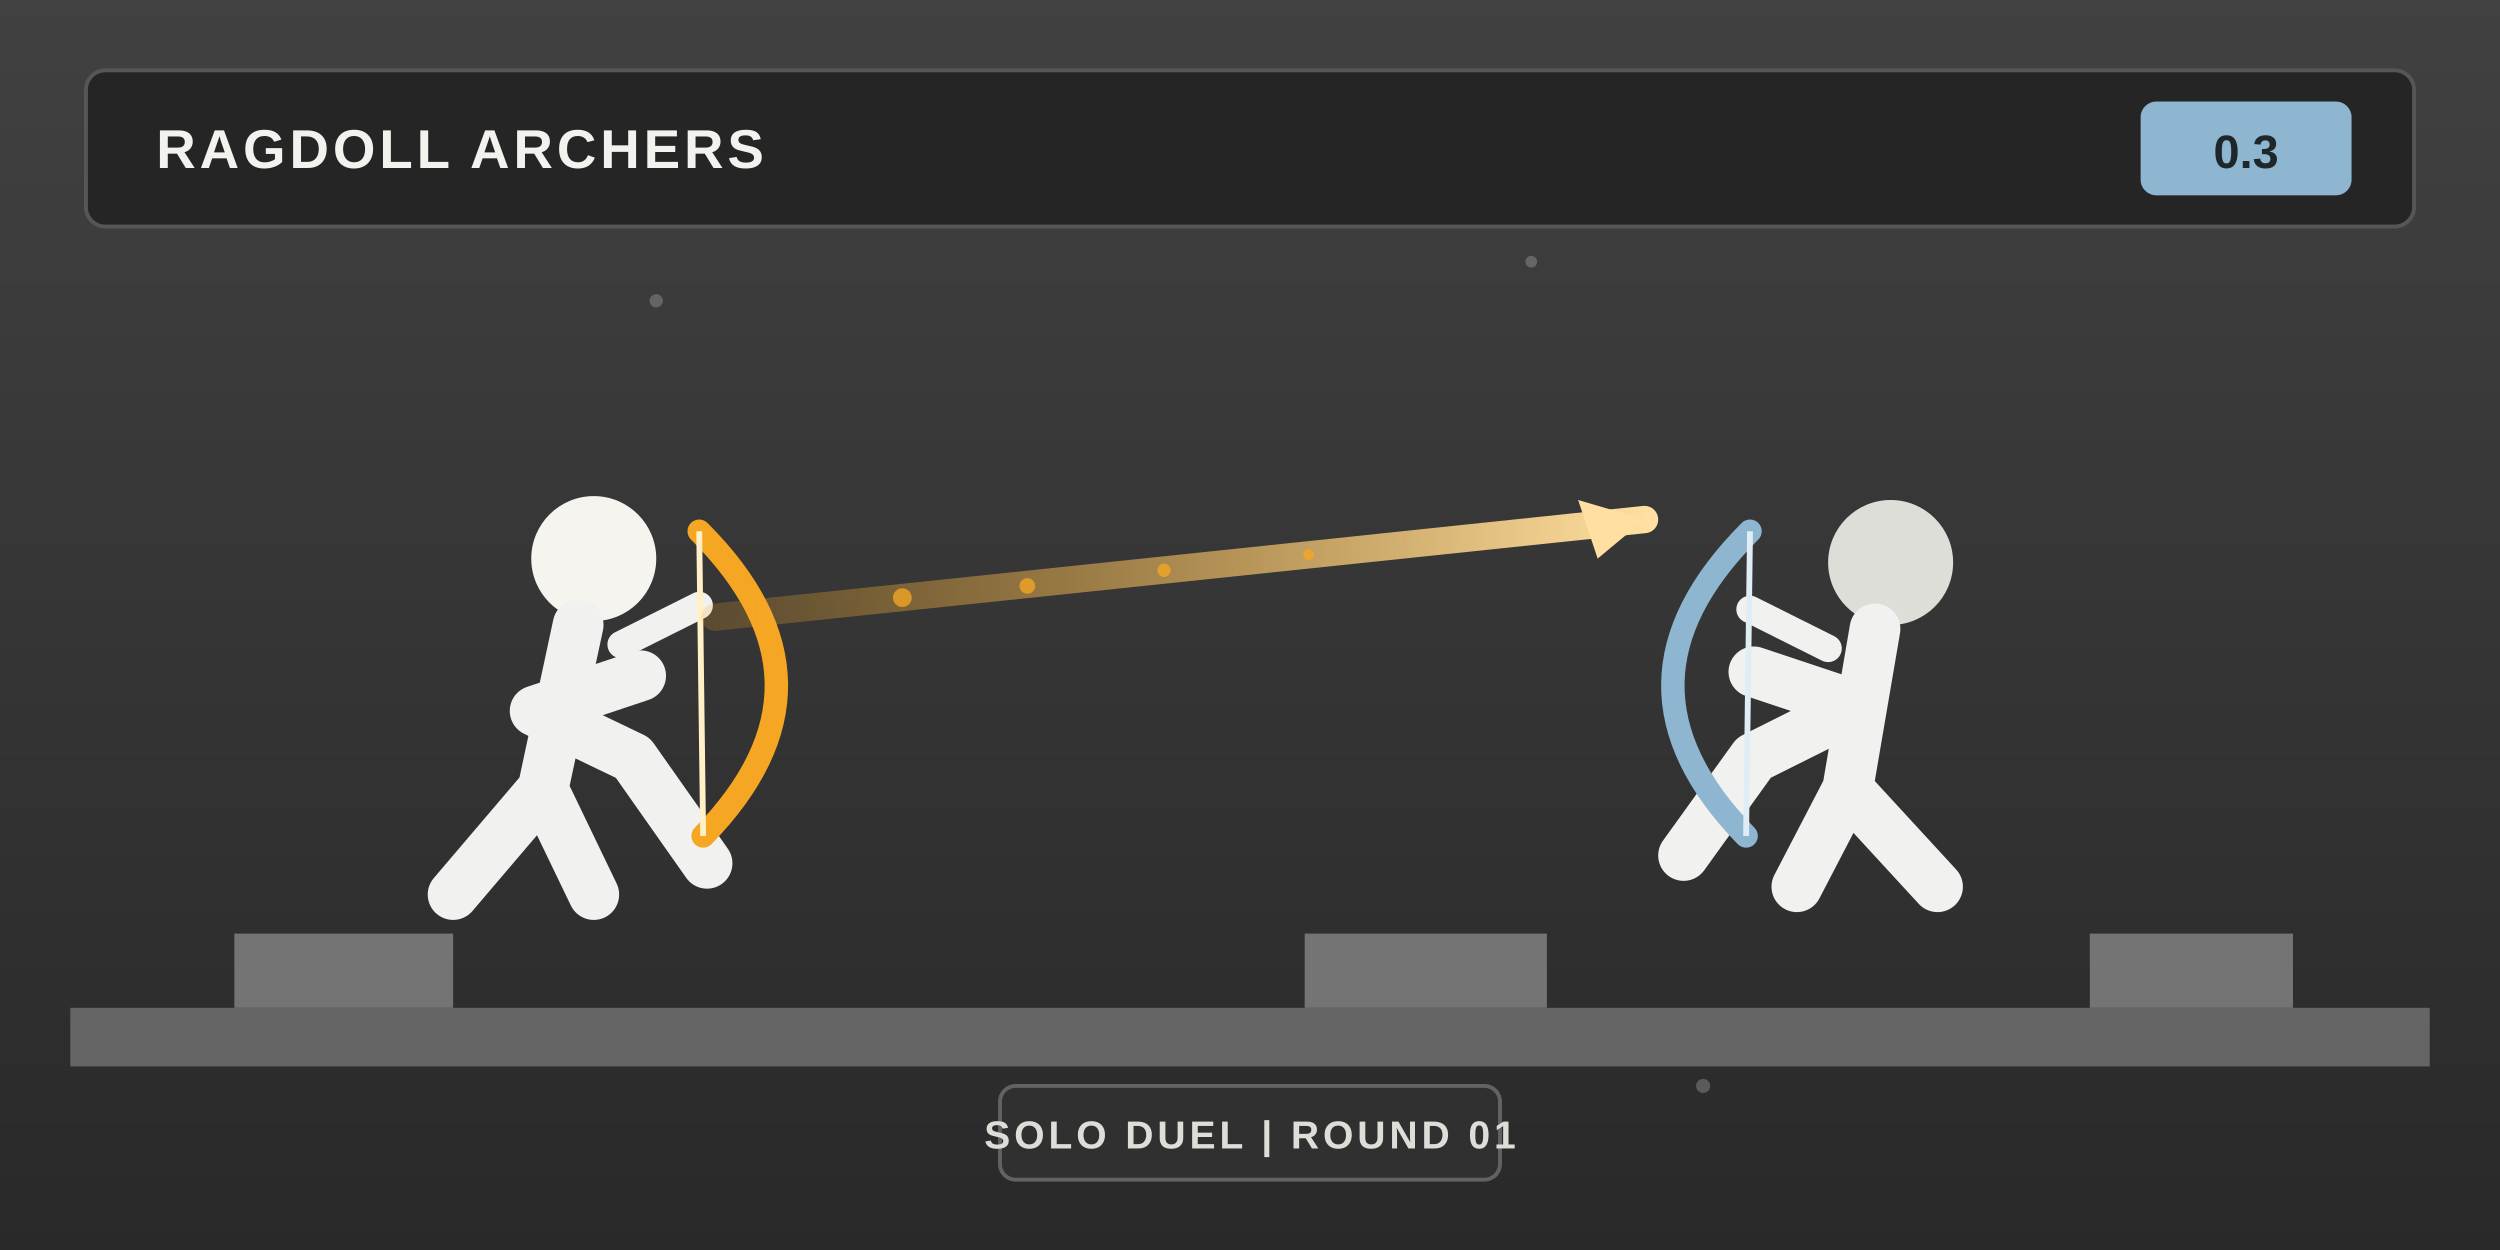
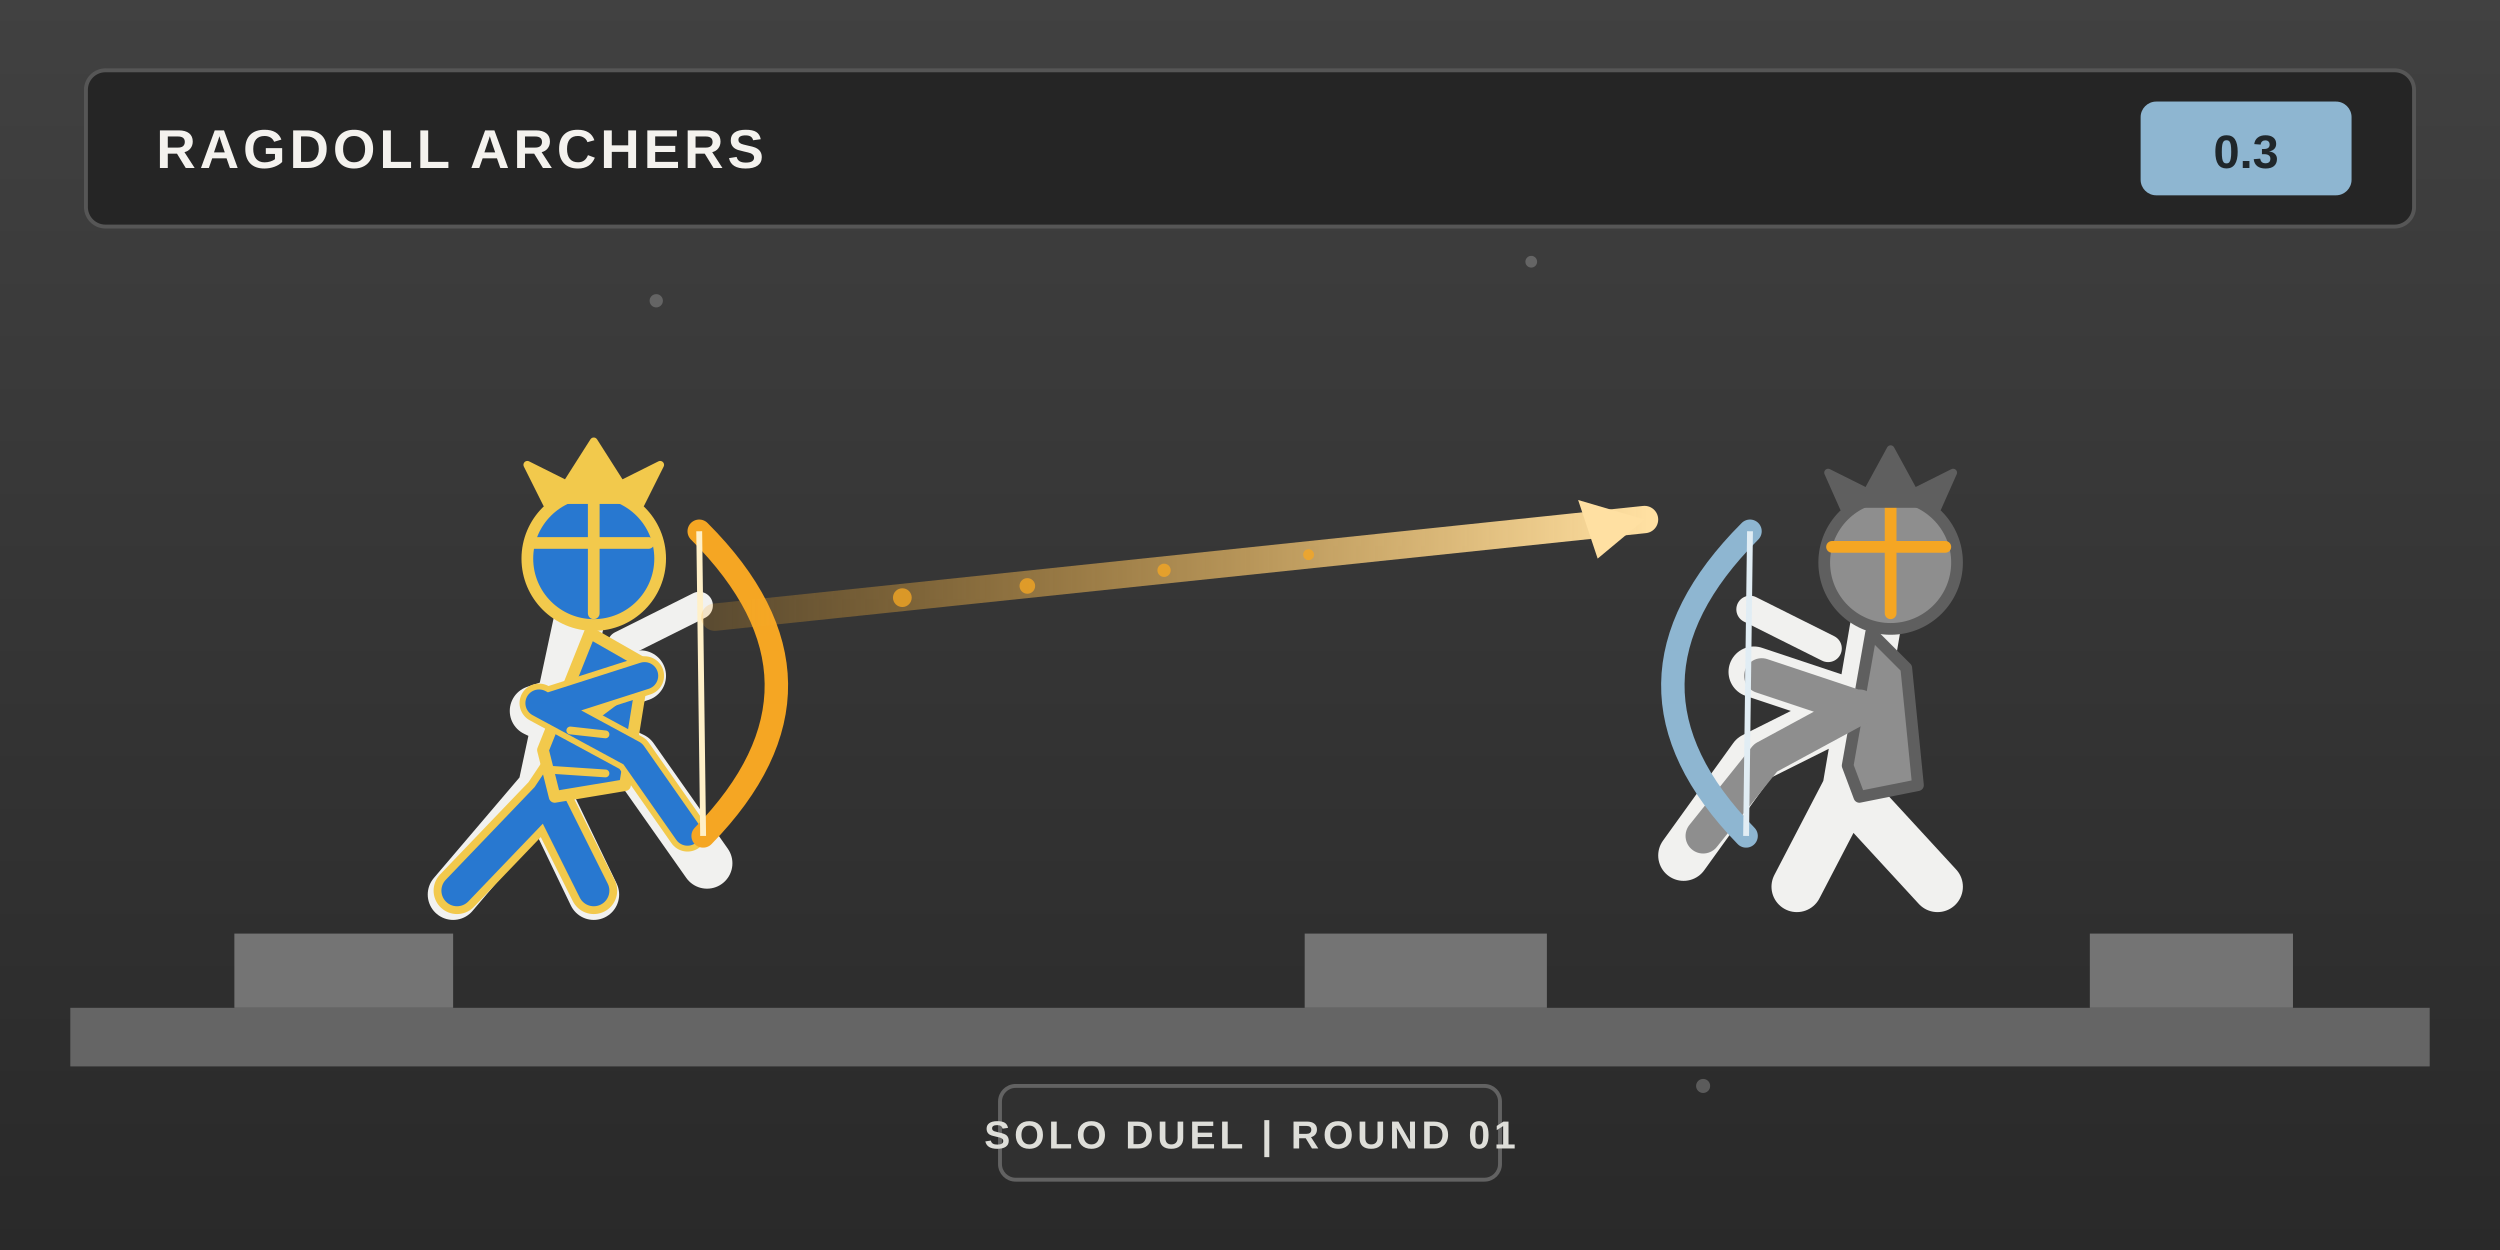
<svg xmlns="http://www.w3.org/2000/svg" viewBox="0 0 640 320" role="img" aria-labelledby="title desc">
  <defs>
    <linearGradient id="arena" x2="0" y2="1">
      <stop stop-color="#414141" />
      <stop offset="1" stop-color="#292929" />
    </linearGradient>
    <linearGradient id="shot" x2="1" y2="0">
      <stop stop-color="#f5a623" stop-opacity=".2" />
      <stop offset="1" stop-color="#ffe0a2" />
    </linearGradient>
  </defs>
  <rect width="640" height="320" fill="url(#arena)" />
  <g fill="#a3a3a3" opacity=".4">
    <circle cx="56" cy="49" r="2" />
    <circle cx="168" cy="77" r="1.7" />
    <circle cx="288" cy="39" r="2.3" />
    <circle cx="392" cy="67" r="1.5" />
    <circle cx="548" cy="45" r="2" />
    <circle cx="586" cy="266" r="1.8" />
    <circle cx="92" cy="269" r="2" />
    <circle cx="276" cy="286" r="2.4" />
    <circle cx="436" cy="278" r="1.8" />
  </g>
  <path d="M18 258h604v15H18z" fill="#656565" />
  <path d="M60 239h56v19H60zm274 0h62v19h-62zm201 0h52v19h-52z" fill="#747474" />
  <g stroke="#f1f1ef" stroke-linecap="round" stroke-linejoin="round" fill="none">
    <circle cx="152" cy="143" r="16" fill="#f5f4ef" stroke="none" />
    <path d="m148 160-9 42 13 27m-13-27-23 27m21-47 25 12 19 27m-44-39 27-9" stroke-width="13" />
    <path d="m159 165 20-10" stroke-width="7" />
    <circle cx="484" cy="144" r="16" fill="#deded9" stroke="none" />
    <path d="m480 161-7 41-13 25m13-25 23 25m-21-46-26 13-18 25m45-38-27-9" stroke-width="13" />
    <path d="m468 166-20-10" stroke-width="7" />
  </g>
+   <g stroke="#f2c94c" stroke-linecap="round" stroke-linejoin="round">
+     <path d="m148 192-8 12 12 24m-12-24-23 24" fill="none" stroke-width="12" />
+     <path d="m148 192-8 12 12 24m-12-24-23 24" fill="none" stroke="#2878d0" stroke-width="8" />
+     <path d="m151 162-12 30 3 12 18-3 5-31z" fill="#2878d0" stroke-width="3" />
+     <path d="m151 174 8 5-8 6-7-5z" fill="#f2c94c" stroke-width="1" />
+     <path d="m138 180 24 13 14 20m-36-32 25-8" fill="none" stroke-width="10" />
+     <path d="m138 180 24 13 14 20m-36-32 25-8" fill="none" stroke="#2878d0" stroke-width="7" />
+     <circle cx="152" cy="143" r="17" fill="#2878d0" stroke-width="3" />
+     <path d="M136 139h30m-14-12v30" fill="none" stroke-width="3" />
+     <path d="m140 129-5-10 10 5 7-11 7 11 10-5-5 10" fill="#f2c94c" stroke-width="2" />
+     <path d="m146 187 9 1m-15 9 15 1" fill="none" stroke-width="2" />
+   </g>
+   <g stroke="#5f5f5f" stroke-linecap="round" stroke-linejoin="round">
+     <path d="m479 162-6 34 3 8 15-3-3-30z" fill="#8e8e8e" stroke-width="3" />
+     <path d="m476 181-24 13-16 20m39-33-24-8" fill="none" stroke="#8e8e8e" stroke-width="9" />
+     <circle cx="484" cy="144" r="17" fill="#8e8e8e" stroke-width="3" />
+     <path d="M469 140h29m-14-12v29" fill="none" stroke="#f5a623" stroke-width="3" />
+     <path d="m472 130-4-9 10 5 6-11 6 11 10-5-4 9" fill="#5f5f5f" stroke-width="2" />
+   </g>
  <path d="M179 136Q218 175 180 214" fill="none" stroke="#f5a623" stroke-width="6" stroke-linecap="round" />
  <path d="m179 136 1 78" stroke="#fff0c8" stroke-width="1.5" />
  <path d="M448 136Q409 175 447 214" fill="none" stroke="#8eb6d1" stroke-width="6" stroke-linecap="round" />
  <path d="m448 136-1 78" stroke="#e1edf4" stroke-width="1.5" />
  <path d="M183 158 421 133" stroke="url(#shot)" stroke-width="7" stroke-linecap="round" />
  <path d="m421 133-17-5 5 15z" fill="#ffe0a2" />
  <g fill="#f5a623" opacity=".78">
    <circle cx="231" cy="153" r="2.4" />
    <circle cx="263" cy="150" r="2" />
    <circle cx="298" cy="146" r="1.7" />
    <circle cx="335" cy="142" r="1.4" />
  </g>
  <rect x="22" y="18" width="596" height="40" rx="5" fill="#252525" stroke="#565656" />
  <text x="40" y="43" fill="#f4f2ee" font-family="Arial,sans-serif" font-size="14" font-weight="900" letter-spacing="1">RAGDOLL ARCHERS</text>
  <rect x="548" y="26" width="54" height="24" rx="4" fill="#8eb6d1" />
  <text x="575" y="43" fill="#20272b" font-family="Arial,sans-serif" font-size="12" font-weight="900" text-anchor="middle">0.3</text>
  <rect x="256" y="278" width="128" height="24" rx="4" fill="#303030" stroke="#626262" />
  <text x="320" y="294" fill="#deded9" font-family="Arial,sans-serif" font-size="10" font-weight="900" text-anchor="middle" letter-spacing="1">SOLO DUEL  |  ROUND 01</text>
</svg>
